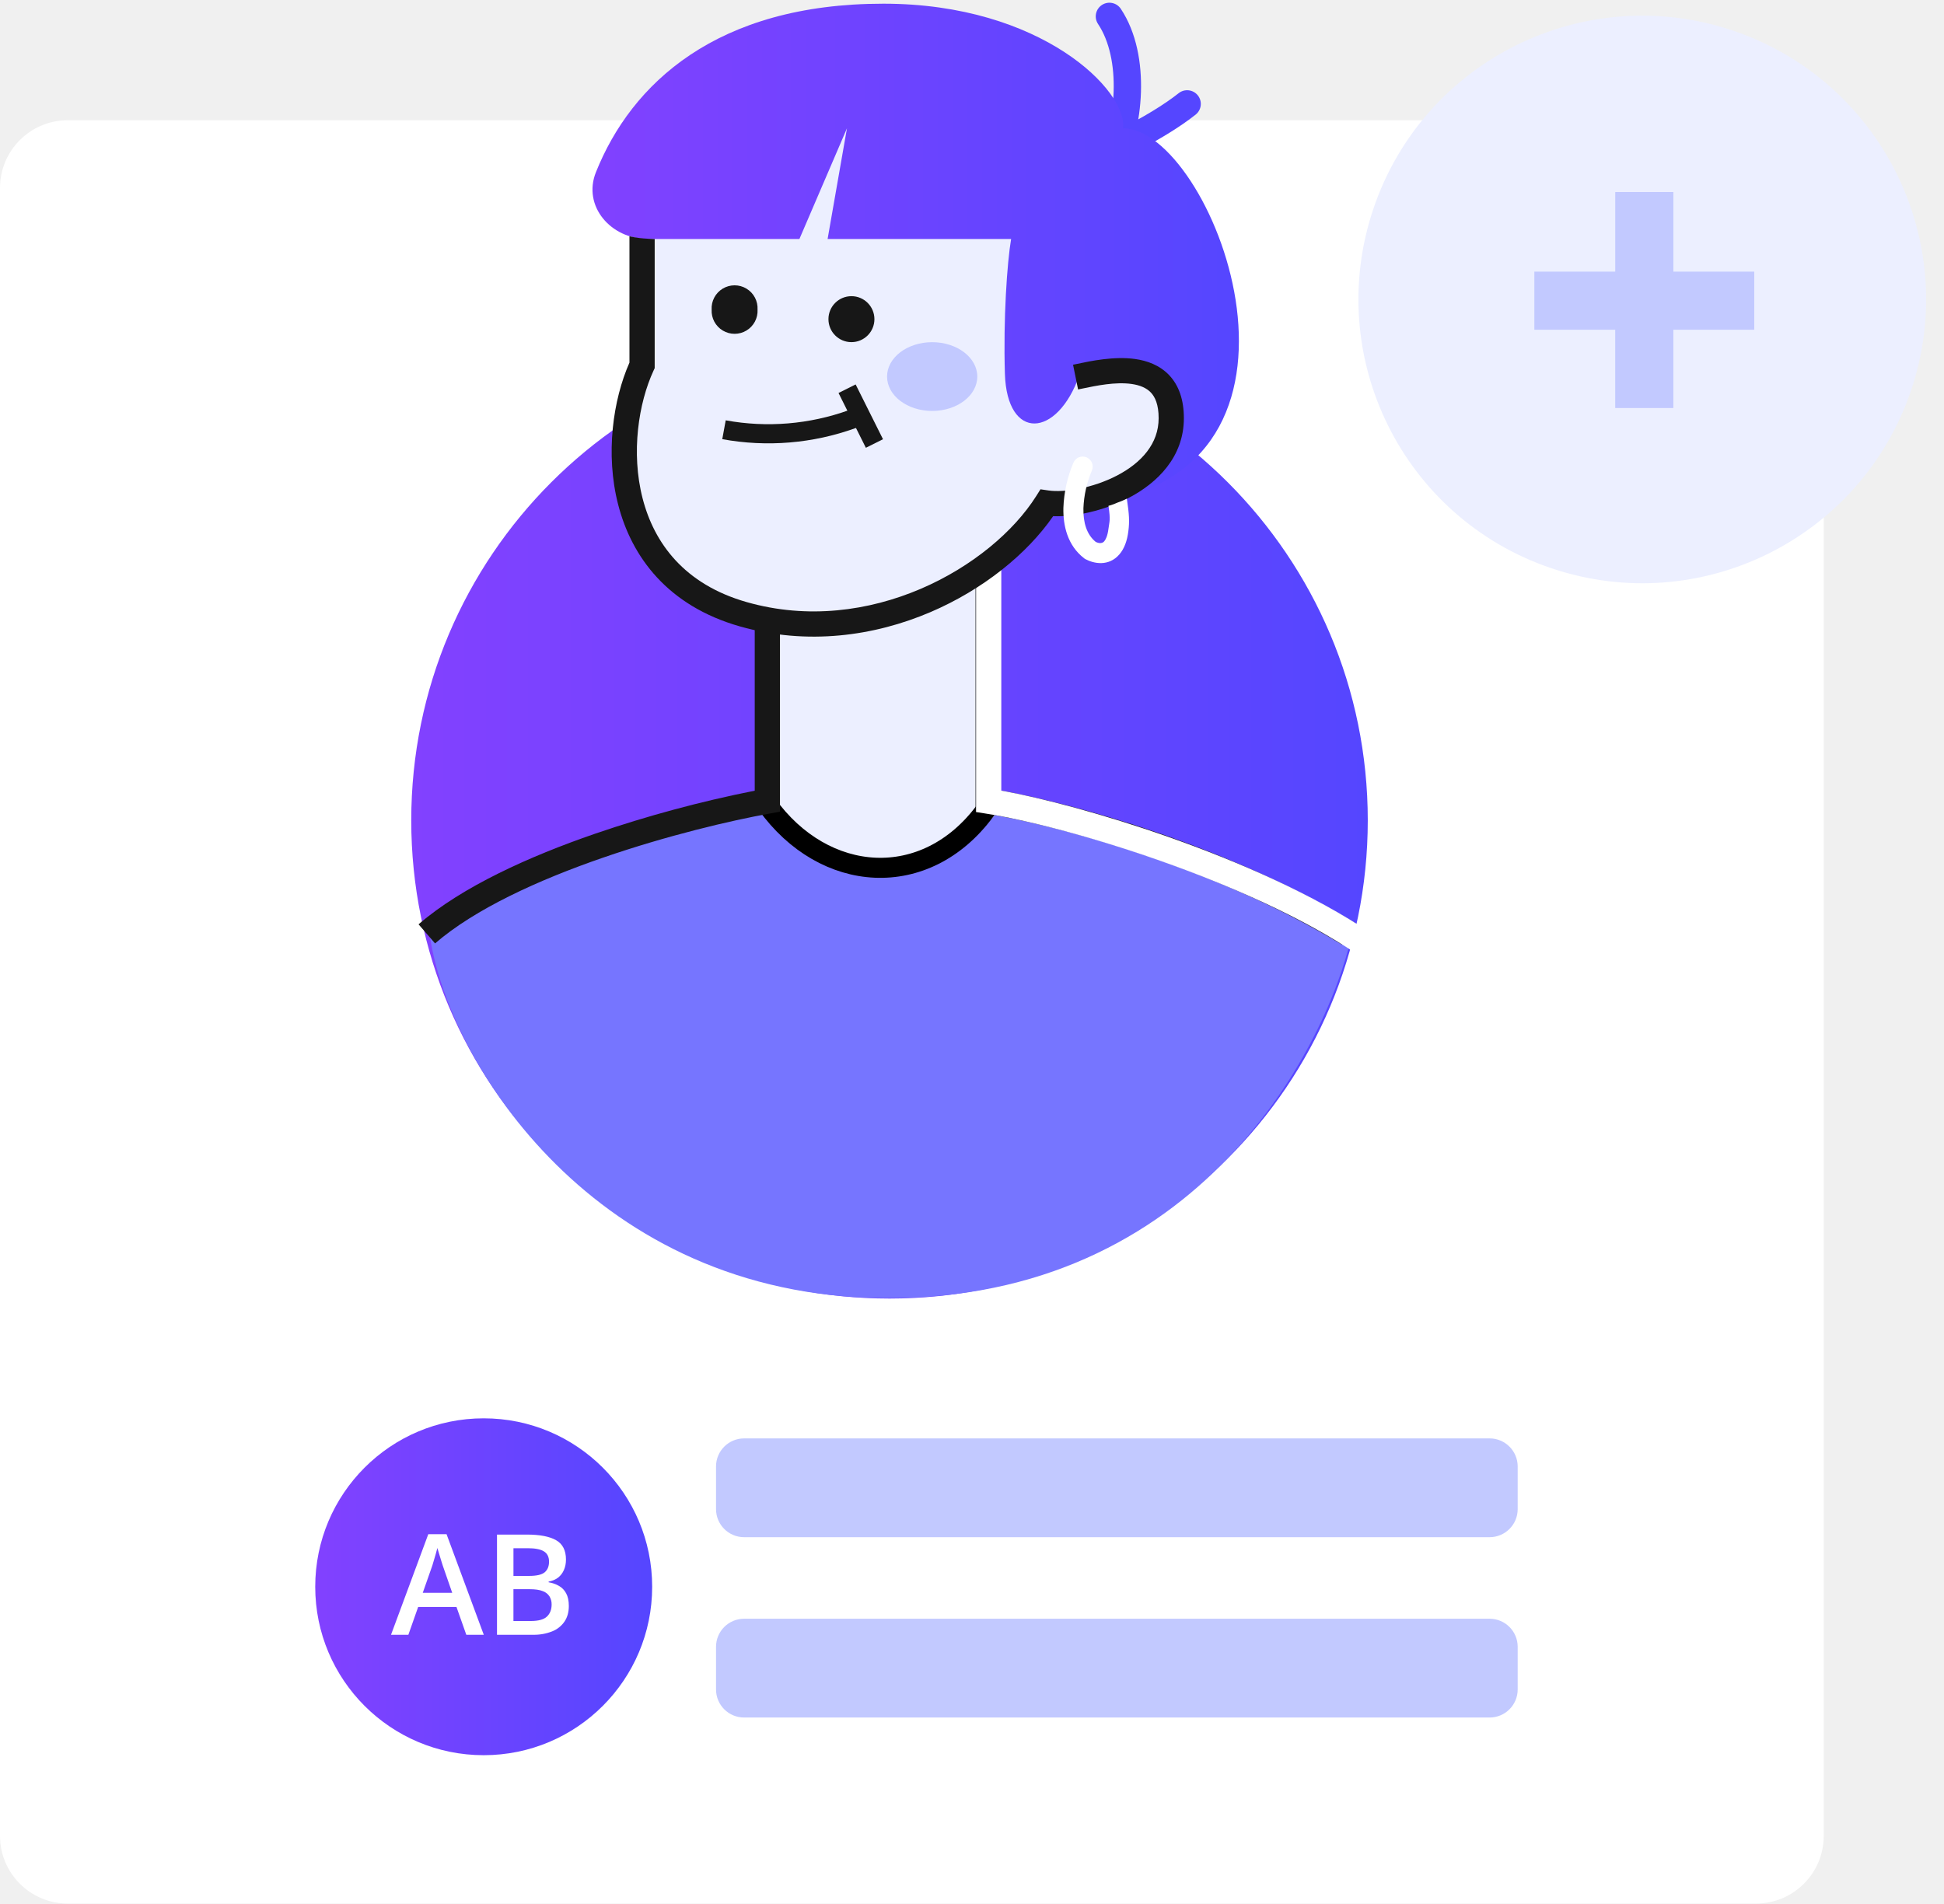
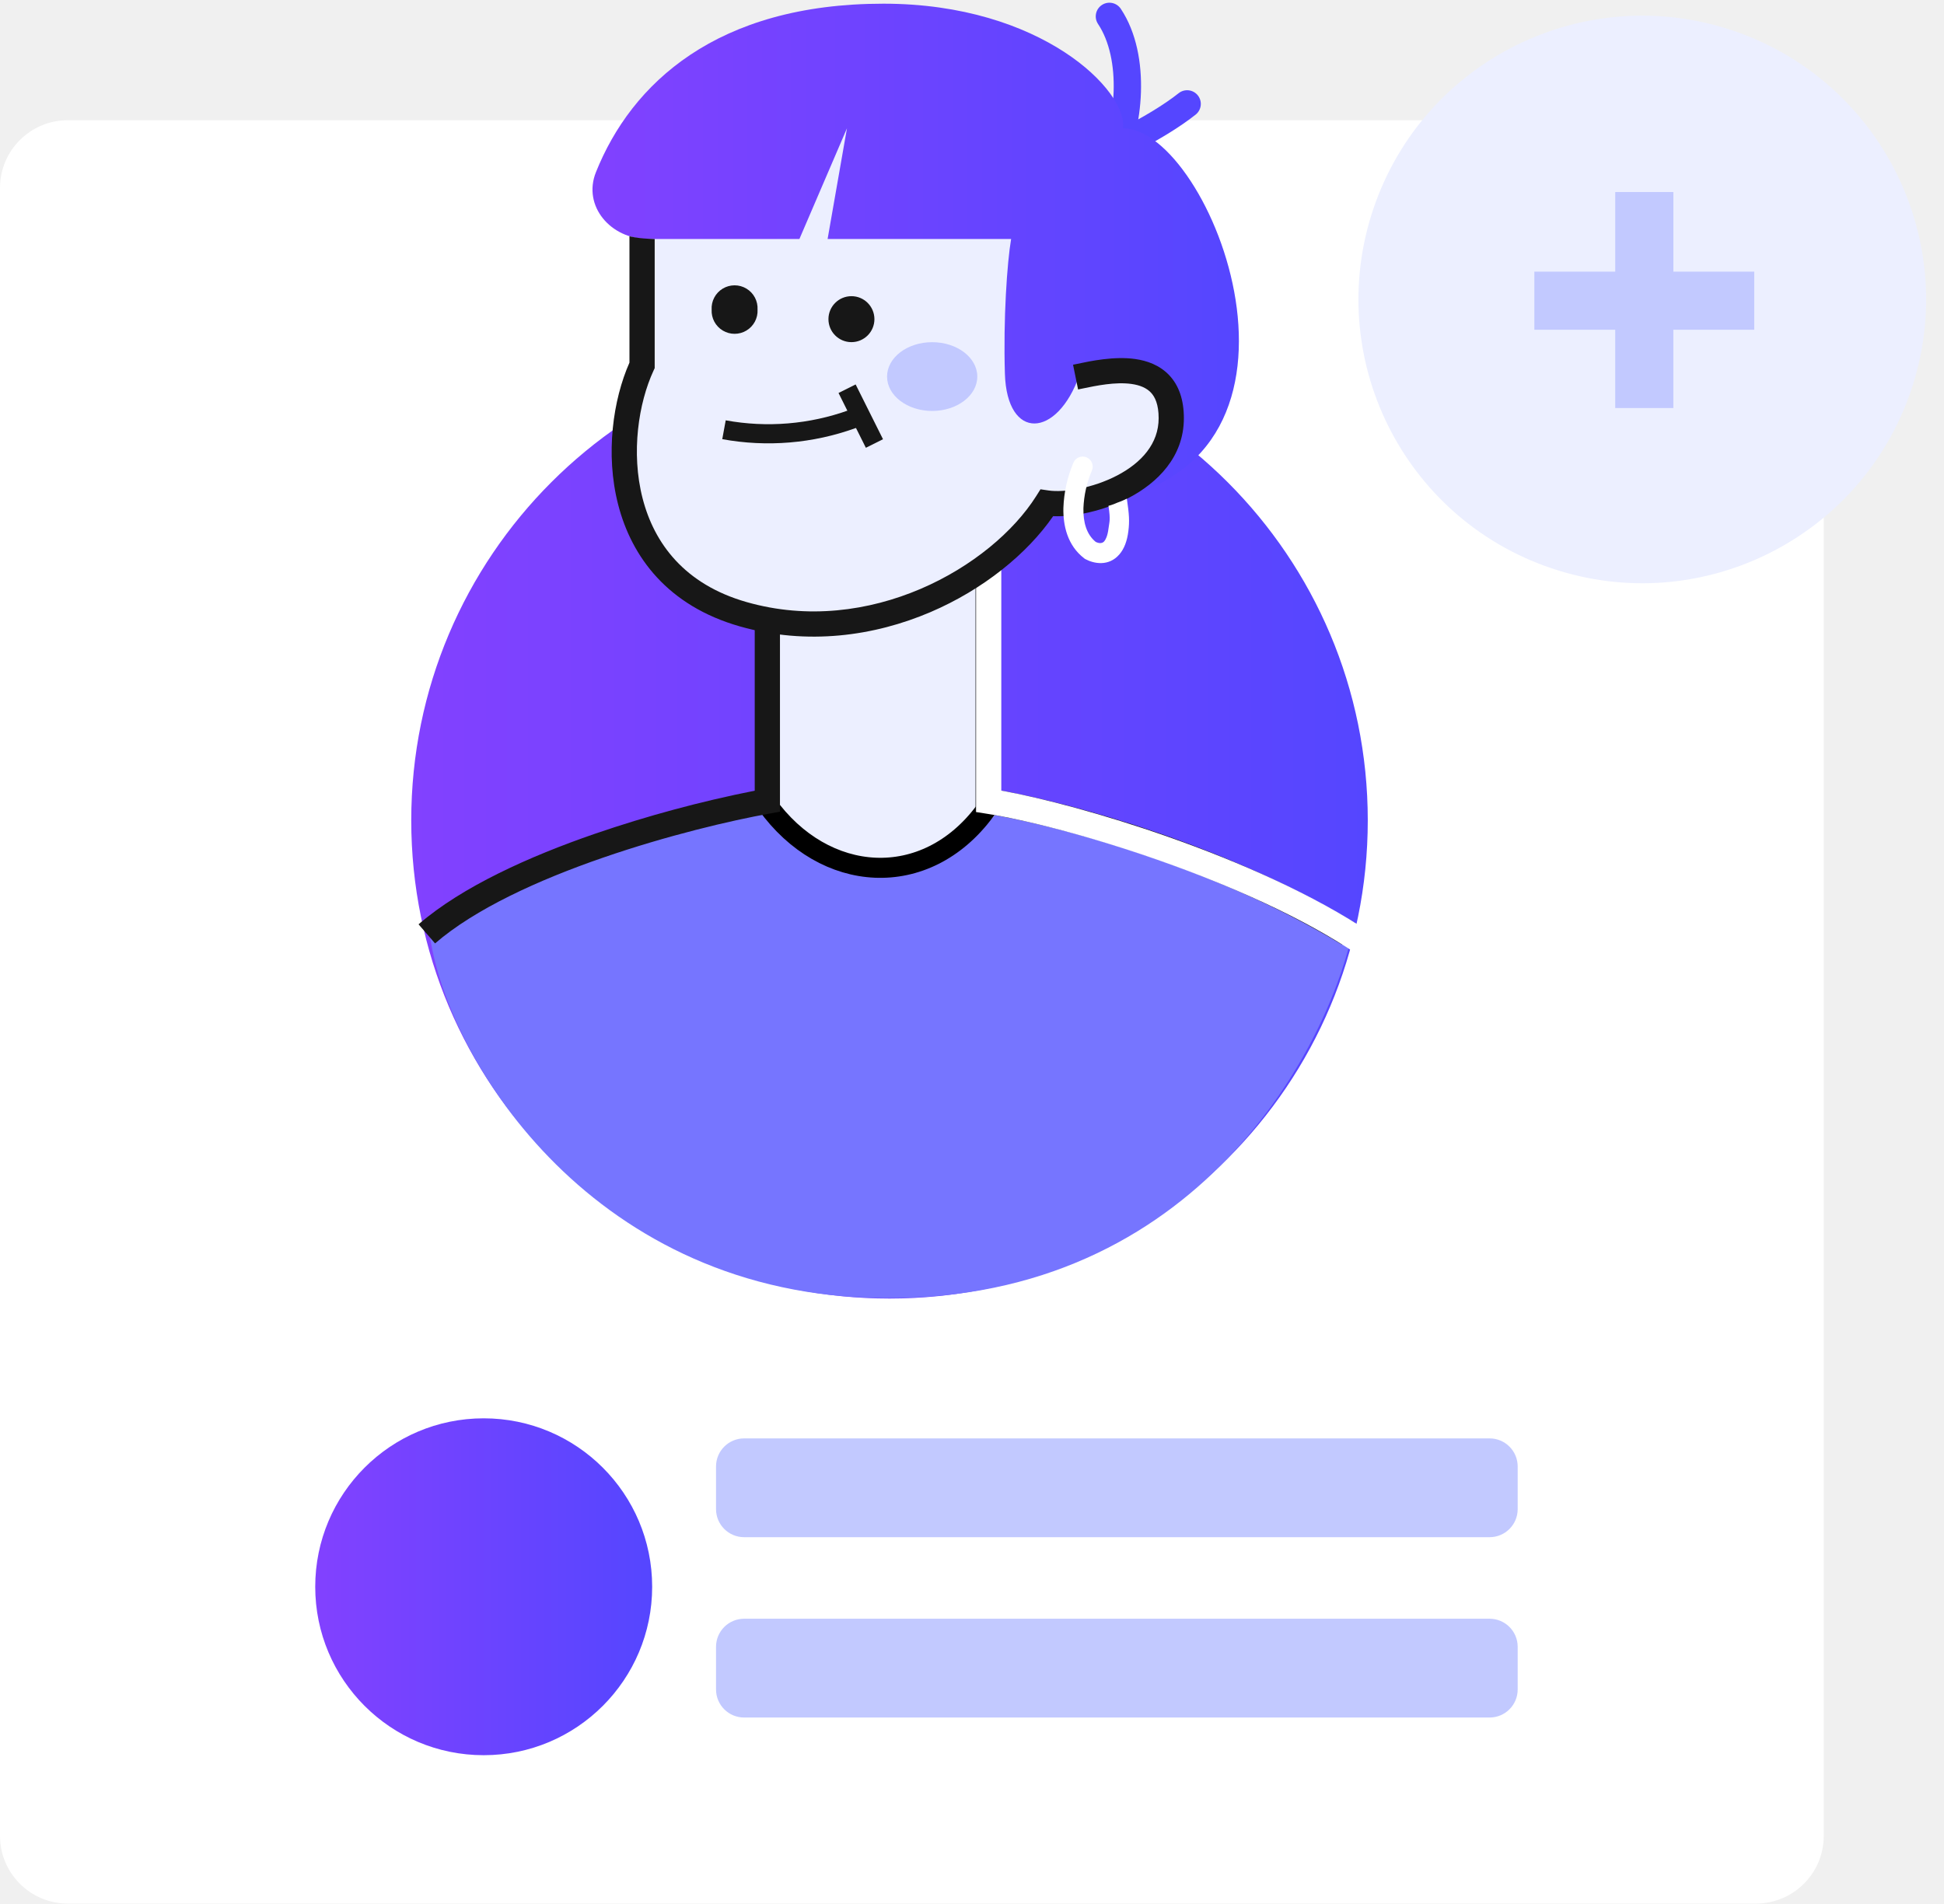
<svg xmlns="http://www.w3.org/2000/svg" fill="none" viewBox="0 0 97 95">
  <path fill="#fff" d="M0 9.382A3.382 3.382 0 0 1 3.382 6h84.236A3.382 3.382 0 0 1 91 9.382v82.236A3.382 3.382 0 0 1 87.618 95H3.382A3.382 3.382 0 0 1 0 91.618V9.382Z" />
  <rect width="16.812" height="16.812" x="15.729" y="70.783" fill="url(#a)" rx="8.406" />
-   <path fill="#fff" d="m23.267 81.585-.49-1.388h-1.912l-.489 1.388h-.865l1.86-5.021h.91l1.858 5.021h-.872Zm-.702-2.093-.475-1.368-.079-.25a59.123 59.123 0 0 1-.188-.62 7.034 7.034 0 0 1-.085.316 55.32 55.32 0 0 0-.164.554l-.48 1.368h1.471Zm2.234-2.907h1.488c.645 0 1.132.093 1.46.28.329.187.493.51.493.968 0 .192-.034.365-.103.52a.96.96 0 0 1-.29.38 1.082 1.082 0 0 1-.473.198v.034c.194.034.366.095.517.181a.913.913 0 0 1 .359.373c.089.162.133.372.133.63 0 .305-.072.565-.218.78a1.34 1.34 0 0 1-.62.489 2.453 2.453 0 0 1-.95.167h-1.796v-5Zm.82 2.062h.787c.372 0 .63-.06.774-.181.143-.121.215-.298.215-.53 0-.238-.086-.409-.257-.514-.168-.104-.437-.157-.807-.157h-.711v1.382Zm0 .664v1.587h.866c.383 0 .652-.074.807-.223.155-.148.233-.349.233-.602a.75.75 0 0 0-.106-.403.655.655 0 0 0-.339-.264c-.157-.064-.37-.095-.636-.095h-.824Z" />
  <rect width="40" height="4.93" x="35.728" y="71.785" fill="#C2C9FF" rx="1.401" />
  <rect width="40" height="4.93" x="35.728" y="80.785" fill="#C2C9FF" rx="1.401" />
-   <path stroke="#5546FF" stroke-linecap="round" stroke-width="1.261" d="m78.39 11.611 5.88 5.39m-.004-5.39-5.88 5.39" />
+   <path stroke="#5546FF" stroke-linecap="round" stroke-width="1.261" d="m78.39 11.611 5.88 5.39M84.266 11.611l-5.88 5.39" />
  <path fill="#ECEFFF" d="M95.36 19.474c-2.501 7.41-10.535 11.388-17.945 8.886-7.409-2.501-11.387-10.535-8.886-17.944 2.502-7.41 10.536-11.388 17.945-8.887 7.41 2.502 11.388 10.536 8.886 17.945Z" />
  <path fill="#C2C9FF" d="M83.495 13.556h4.037v2.9h-4.037v3.907h-2.9v-3.907H76.56v-2.9h4.036V9.584h2.9v3.972Z" />
  <path fill="url(#b)" d="M68.248 40.942c0 13.18-10.685 23.864-23.864 23.864-13.18 0-23.864-10.685-23.864-23.864 0-13.18 10.684-23.865 23.864-23.865 13.18 0 23.864 10.685 23.864 23.865Z" />
  <path fill="#7675FF" d="M39.68 40.125c-7.422 0-15.26 4.282-18.25 6.423.769 6.073 7.821 17.756 21.97 18.22 15.963.523 22.68-12.062 24.061-18.135-2.936-2.039-13.03-5.217-17.584-6.508H39.681Z" />
  <path fill="#5546FF" fill-rule="evenodd" d="M55.78 6.482c1.222-.588 2.346-1.285 3.03-1.83a.681.681 0 1 1 .85 1.067c-.784.625-2.001 1.373-3.29 1.994-1.28.616-2.704 1.143-3.892 1.269l-.143-1.358c.957-.101 2.214-.549 3.445-1.141Z" clip-rule="evenodd" />
  <path fill="#ECEFFF" d="M38.346 40.672v-9.564c6.367.431 9.757-1.754 10.657-2.9l.642 12.465-.507.554c-2.93 3.206-8.042 2.997-10.701-.437l-.091-.117Z" />
  <path stroke="#000" stroke-linecap="square" d="M38.256 40.124c2.875 4.009 7.929 4.357 10.898.344" />
  <path fill="#5546FF" fill-rule="evenodd" d="M55.567 4.562c.041-1.28-.202-2.501-.778-3.366A.682.682 0 1 1 55.925.44c.789 1.186 1.052 2.724 1.005 4.167-.047 1.448-.408 2.897-.973 3.957l-1.204-.642c.45-.847.773-2.085.814-3.36Z" clip-rule="evenodd" />
  <path fill="#171717" fill-rule="evenodd" d="M49.936 39.451V26.84h-1.259v13.68l.53.085c3.146.502 11.136 2.522 17.76 6.54l.653-1.077c-6.46-3.919-14.142-5.974-17.684-6.616Zm-12.277.009V29h1.259v11.509l-.518.093c-1.935.347-5.108 1.094-8.31 2.2-3.22 1.11-6.391 2.559-8.382 4.28l-.823-.953c2.18-1.884 5.54-3.395 8.794-4.517a61.69 61.69 0 0 1 7.98-2.152Z" clip-rule="evenodd" />
  <path fill="#fff" fill-rule="evenodd" d="M48.703 27.939h1.259v11.516c2.051.372 5.115 1.178 8.337 2.313 3.513 1.236 7.263 2.88 10.119 4.806l-.704 1.043c-2.73-1.84-6.366-3.441-9.832-4.662-3.466-1.22-6.714-2.043-8.647-2.346l-.532-.084V27.94Z" clip-rule="evenodd" />
  <path fill="#ECEFFF" d="M52.427 24.995c-2.37 3.747-8.986 8.032-15.52 5.285-5.732-2.41-6.395-5.119-5.036-10.78.264-3.589.393-8.04.806-10.564l7.06-5.697 7.16 3.288 7.11 5.62v6.424c1.316-.267 4.632-1.02 4.632 2.192s-4.369 4.5-6.212 4.232Z" />
  <path fill="#171717" d="M37.8 15.454a1.147 1.147 0 1 1-2.291 0 1.147 1.147 0 1 1 2.29 0Z" />
  <path fill="url(#c)" d="M57.956 18.714c-.546-1.094-2.956-.456-4.093 0-1.113 3.172-3.617 3.302-3.721-.058-.085-2.74.11-5.559.31-6.73h-9.157l.966-5.523-2.372 5.523h-7.582c-1.824 0-3.25-1.638-2.572-3.332 1.769-4.424 6.027-8.41 14.35-8.41 7.901 0 12.2 4.377 11.95 6.219 4.397 0 10.919 16.634-1 18.628 4.5-3 3.467-5.223 2.92-6.317Z" />
  <path fill="#171717" d="M43.631 15.93a1.147 1.147 0 1 1-1.145-1.149c.632 0 1.145.514 1.145 1.149Z" />
  <path fill="#171717" fill-rule="evenodd" d="m43.109 21.213-.426.154c-2.127.767-4.42.957-6.644.55l.172-.94c2.058.377 4.18.201 6.148-.509l.426-.153.324.898Z" clip-rule="evenodd" />
  <path fill="#171717" fill-rule="evenodd" d="m43.204 22.347-1.364-2.735.854-.426 1.365 2.734-.855.427Z" clip-rule="evenodd" />
  <path fill="#C2C9FF" d="M48.764 18.793c0 .948-1.008 1.716-2.251 1.716-1.243 0-2.251-.768-2.251-1.716 0-.947 1.008-1.716 2.25-1.716 1.244 0 2.252.769 2.252 1.716Z" />
  <path fill="#171717" fill-rule="evenodd" d="m32.667 11.928-.335-.014a5.287 5.287 0 0 1-.924-.122v6.305c-.817 1.848-1.214 4.557-.564 7.085.675 2.627 2.487 5.056 6.067 6.077 3.376.962 6.72.484 9.515-.71 2.636-1.128 4.825-2.91 6.123-4.788 1.065.043 2.522-.262 3.77-.913 1.424-.743 2.753-2.038 2.753-3.978 0-.918-.25-1.636-.733-2.146-.477-.503-1.104-.724-1.702-.808-1.047-.147-2.222.102-2.891.244l-.204.042.251 1.234.213-.044c.697-.145 1.645-.343 2.455-.23.431.061.75.203.964.428.206.217.388.592.388 1.28 0 1.271-.855 2.225-2.076 2.862-1.229.64-2.648.858-3.416.746l-.404-.059-.218.346c-1.107 1.75-3.18 3.52-5.768 4.626-2.58 1.102-5.624 1.527-8.674.657-3.106-.885-4.618-2.938-5.194-5.18-.587-2.281-.199-4.761.546-6.37l.058-.126v-6.444Z" clip-rule="evenodd" />
  <path fill="#fff" fill-rule="evenodd" d="M54.221 22.827a.5.5 0 0 1 .26.658 5.357 5.357 0 0 0-.422 1.886c-.014.706.161 1.303.614 1.673.207.099.344.063.425-.03.068-.08.166-.258.212-.63.046-.37.11-.406 0-1.14 0 0 .178-.038.455-.163.258-.086.461-.195.461-.195.118.787.138 1.13.076 1.621-.06.488-.206.88-.448 1.16-.535.62-1.28.458-1.687.241l-.037-.02-.033-.025c-.839-.645-1.056-1.641-1.037-2.513a6.351 6.351 0 0 1 .503-2.264.5.5 0 0 1 .658-.259Z" clip-rule="evenodd" />
  <defs>
    <linearGradient id="a" x1="15.729" x2="32.541" y1="79.189" y2="79.189" gradientUnits="userSpaceOnUse">
      <stop stop-color="#8241FF" />
      <stop offset="1" stop-color="#5546FF" />
    </linearGradient>
    <linearGradient id="b" x1="20.52" x2="68.248" y1="40.942" y2="40.942" gradientUnits="userSpaceOnUse">
      <stop stop-color="#8241FF" />
      <stop offset="1" stop-color="#5546FF" />
    </linearGradient>
    <linearGradient id="c" x1="28.852" x2="61.818" y1="12.607" y2="12.607" gradientUnits="userSpaceOnUse">
      <stop stop-color="#8241FF" />
      <stop offset="1" stop-color="#5546FF" />
    </linearGradient>
  </defs>
</svg>
